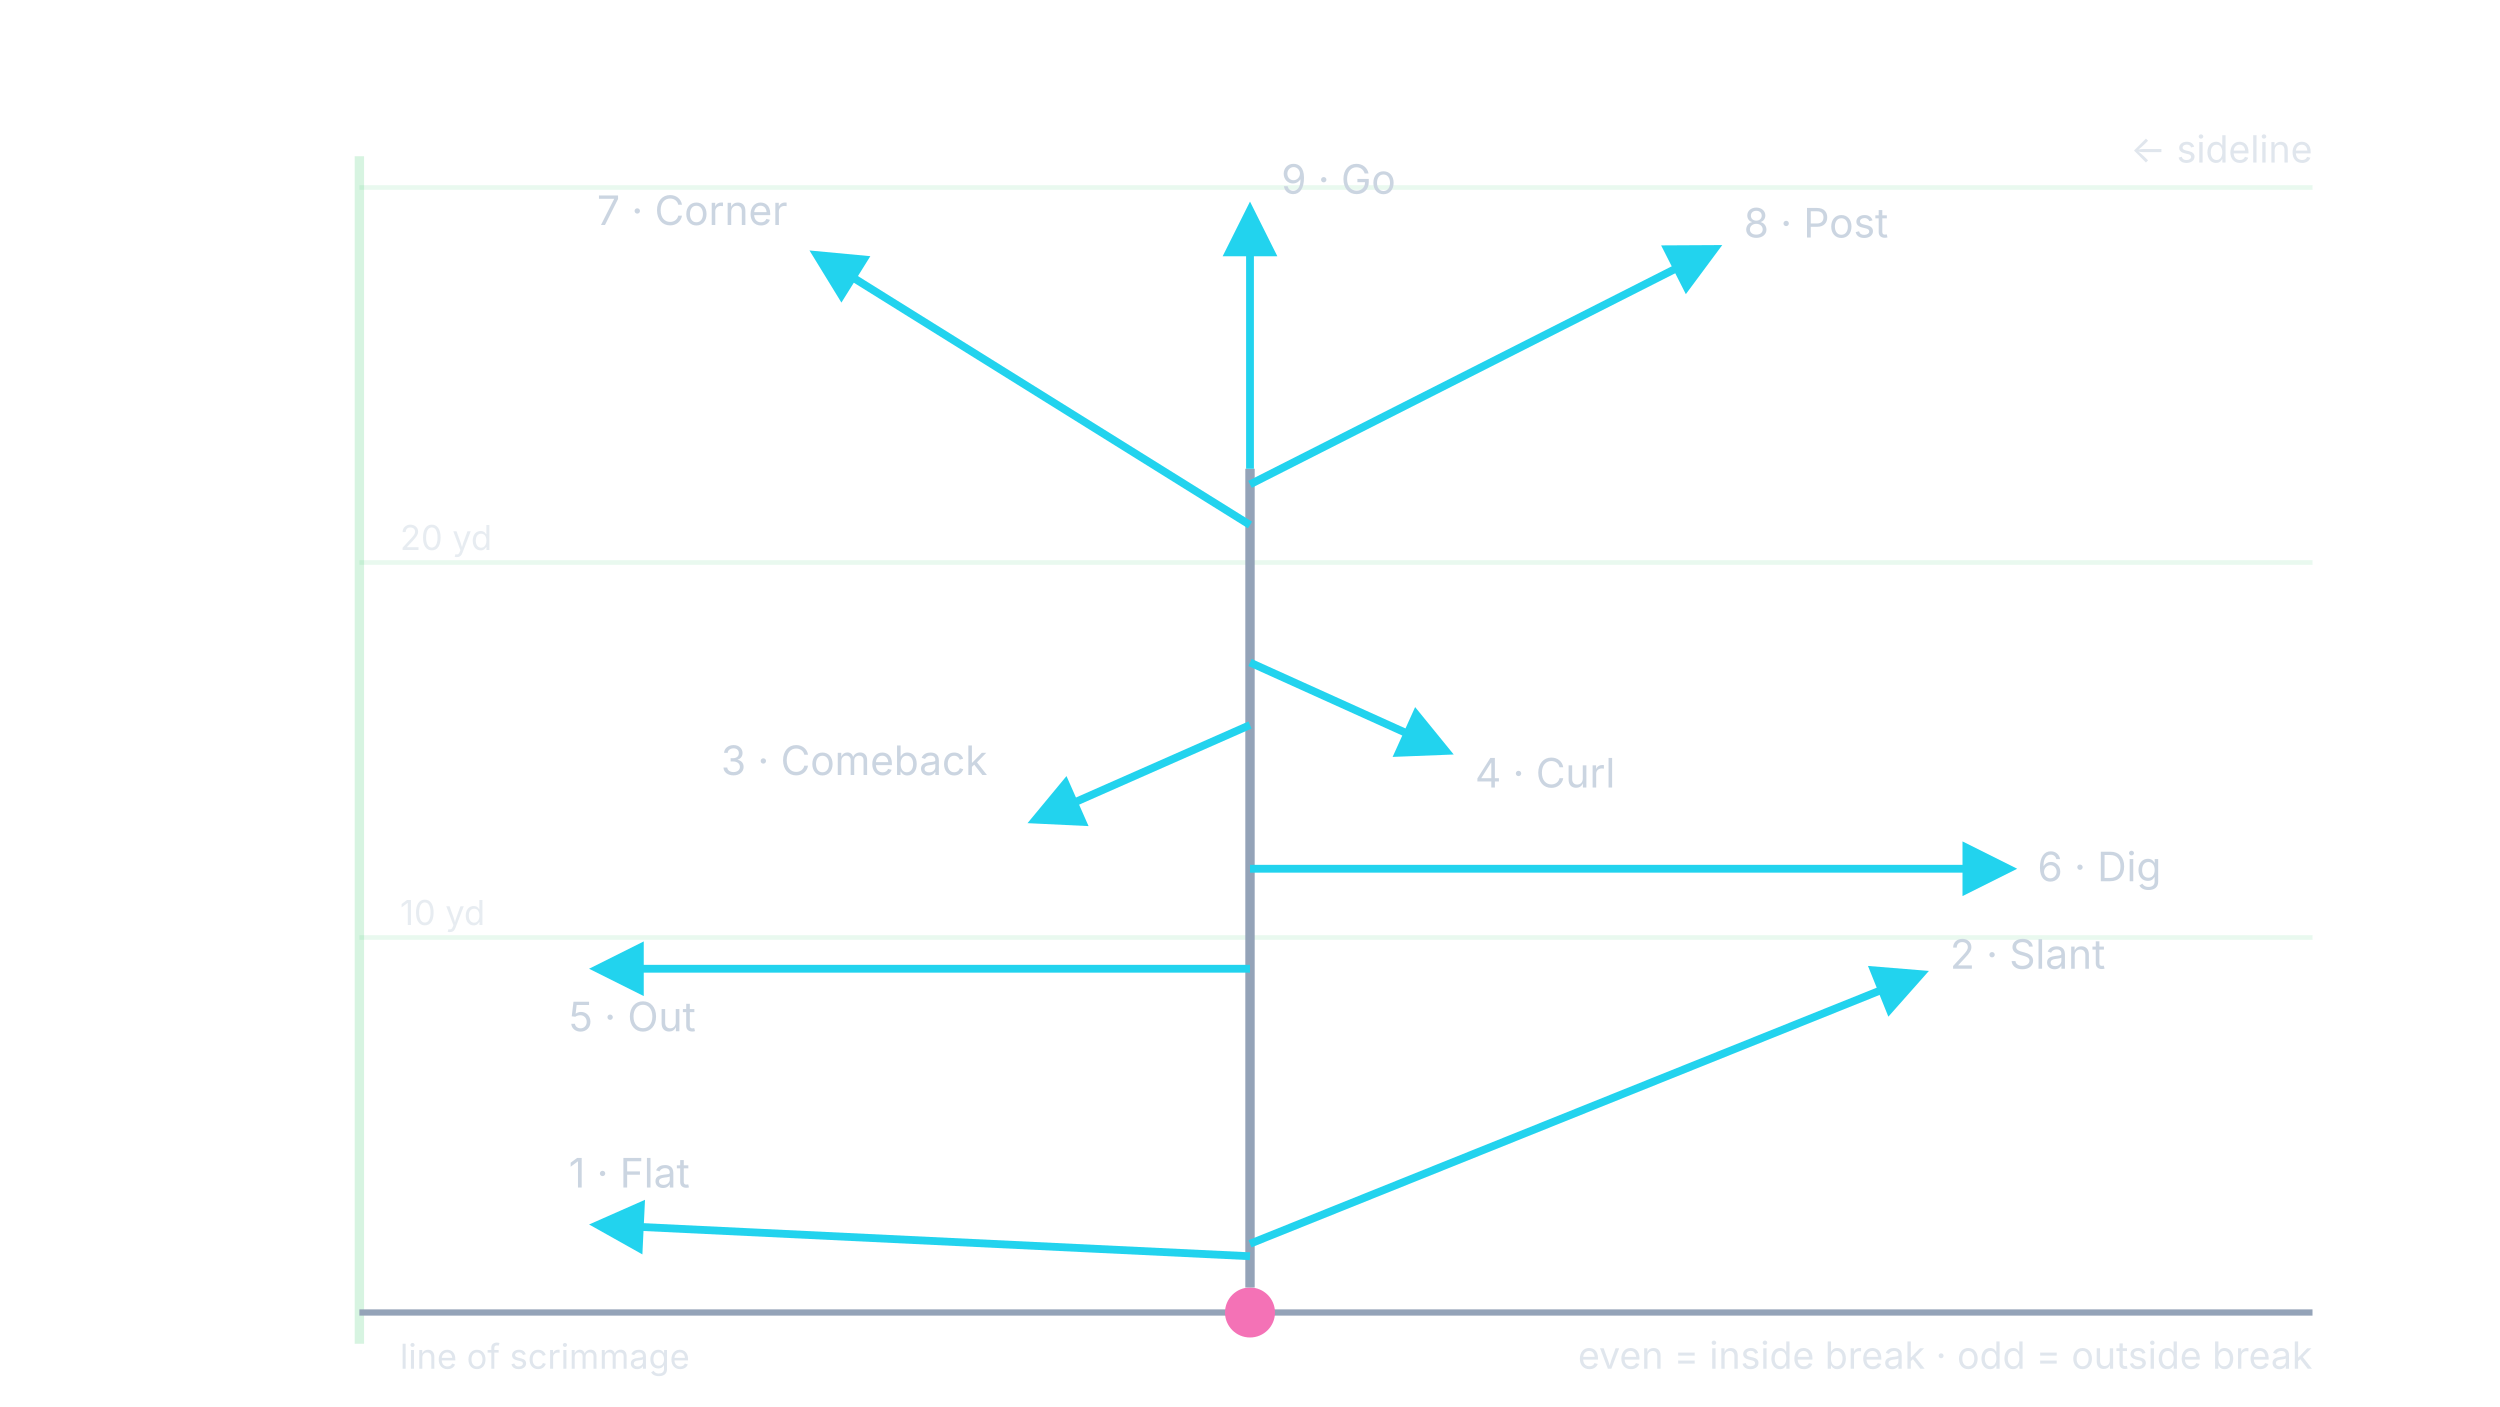
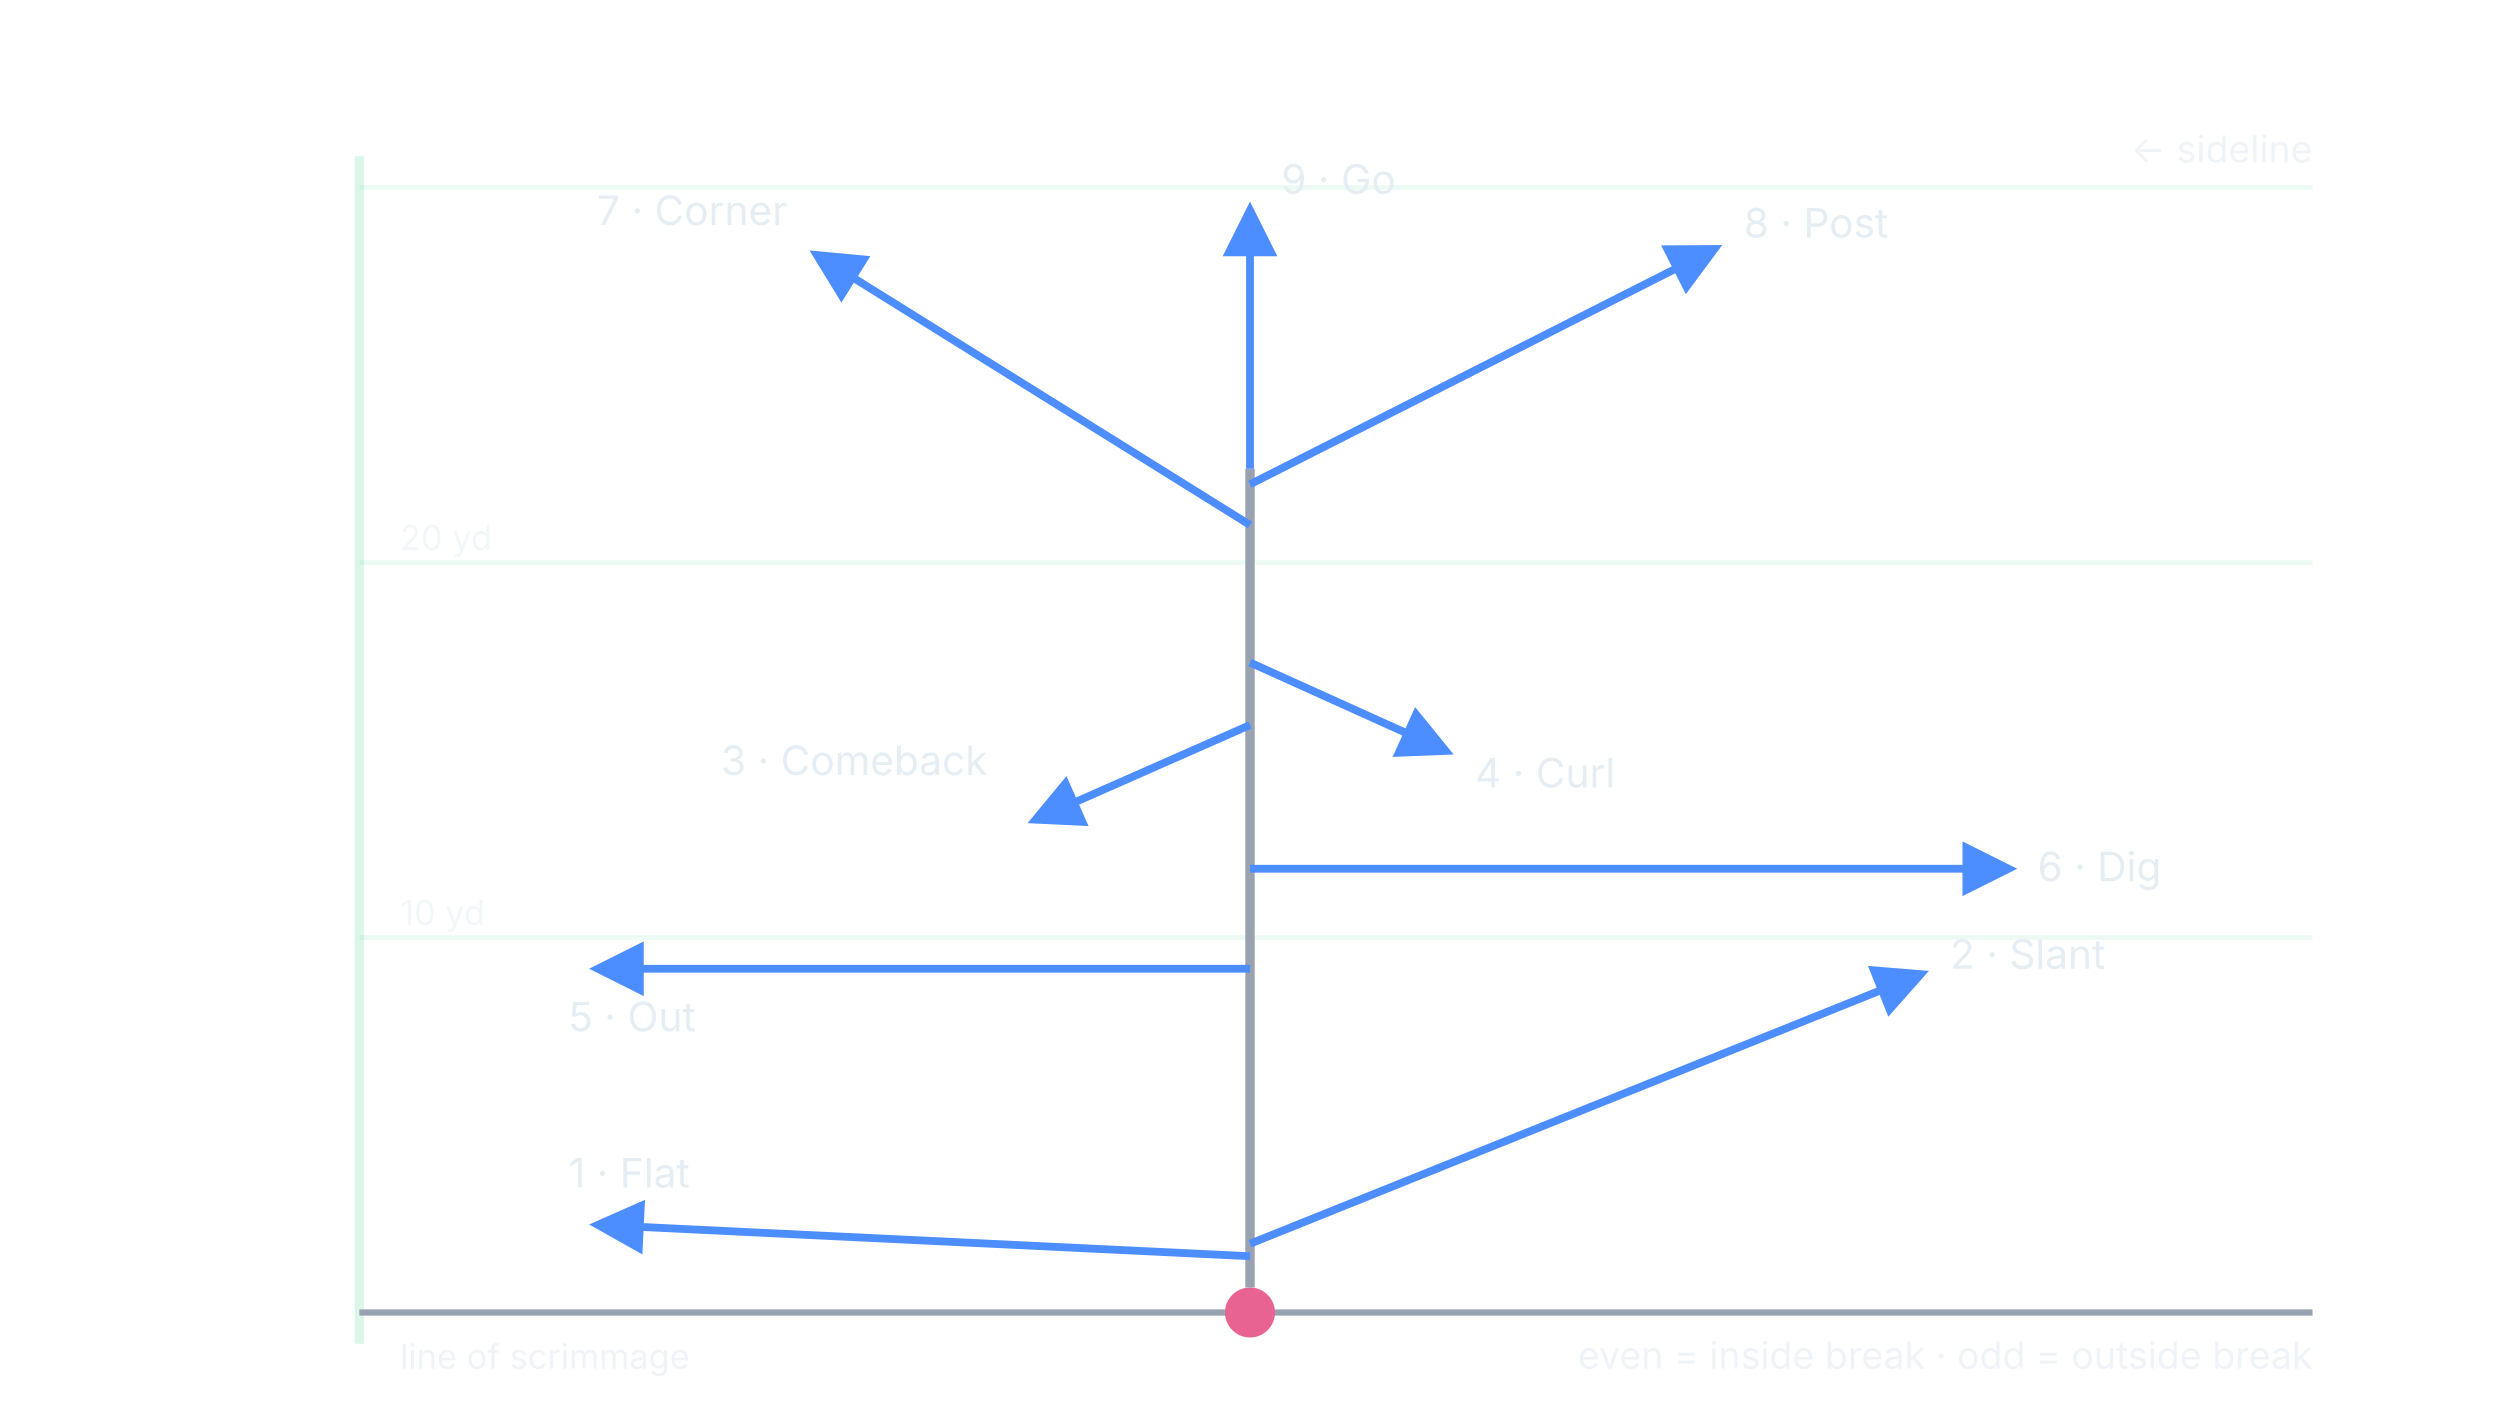
<svg xmlns="http://www.w3.org/2000/svg" viewBox="0 0 800 450" font-family="Inter, system-ui, sans-serif">
  <defs>
    <marker id="arrow" viewBox="0 0 10 10" refX="8" refY="5" markerWidth="7" markerHeight="7" orient="auto-start-reverse">
-       <path d="M 0 0 L 10 5 L 0 10 z" fill="#22d3ee" />
+       <path d="M 0 0 L 10 5 L 0 10 z" fill="#4c8dff" />
    </marker>
    <marker id="arrowGray" viewBox="0 0 10 10" refX="8" refY="5" markerWidth="7" markerHeight="7" orient="auto-start-reverse">
-       <path d="M 0 0 L 10 5 L 0 10 z" fill="#94a3b8" />
+       <path d="M 0 0 L 10 5 L 0 10 z" fill="#98a2b0" />
    </marker>
  </defs>
-   <line x1="115" y1="50" x2="115" y2="430" stroke="#22c55e" stroke-opacity="0.18" stroke-width="3" />
-   <line x1="115" y1="300" x2="740" y2="300" stroke="#22c55e" stroke-opacity="0.10" stroke-width="1.5" />
-   <line x1="115" y1="180" x2="740" y2="180" stroke="#22c55e" stroke-opacity="0.10" stroke-width="1.5" />
-   <line x1="115" y1="60" x2="740" y2="60" stroke="#22c55e" stroke-opacity="0.10" stroke-width="1.5" />
-   <text x="128" y="296" fill="#cbd5e1" fill-opacity="0.45" font-size="11">10 yd</text>
-   <text x="128" y="176" fill="#cbd5e1" fill-opacity="0.45" font-size="11">20 yd</text>
-   <line x1="115" y1="420" x2="740" y2="420" stroke="#94a3b8" stroke-width="2" />
-   <text x="128" y="438" fill="#cbd5e1" fill-opacity="0.6" font-size="11">line of scrimmage</text>
-   <circle cx="400" cy="420" r="8" fill="#f472b6" />
-   <line x1="400" y1="412" x2="400" y2="150" stroke="#94a3b8" stroke-width="3" />
-   <line x1="400" y1="402" x2="192" y2="392" stroke="#22d3ee" stroke-width="2.5" marker-end="url(#arrow)" />
-   <text x="182" y="380" fill="#cbd5e1" font-size="13" text-anchor="start">1 · Flat</text>
-   <line x1="400" y1="398" x2="614" y2="312" stroke="#22d3ee" stroke-width="2.5" marker-end="url(#arrow)" />
-   <text x="624" y="310" fill="#cbd5e1" font-size="13">2 · Slant</text>
-   <line x1="400" y1="310" x2="192" y2="310" stroke="#22d3ee" stroke-width="2.5" marker-end="url(#arrow)" />
-   <text x="182" y="330" fill="#cbd5e1" font-size="13" text-anchor="start">5 · Out</text>
-   <line x1="400" y1="278" x2="642" y2="278" stroke="#22d3ee" stroke-width="2.5" marker-end="url(#arrow)" />
-   <text x="652" y="282" fill="#cbd5e1" font-size="13">6 · Dig</text>
-   <line x1="400" y1="232" x2="332" y2="262" stroke="#22d3ee" stroke-width="2.5" marker-end="url(#arrow)" />
-   <text x="316" y="248" fill="#cbd5e1" font-size="13" text-anchor="end">3 · Comeback</text>
-   <line x1="400" y1="212" x2="462" y2="240" stroke="#22d3ee" stroke-width="2.5" marker-end="url(#arrow)" />
-   <text x="472" y="252" fill="#cbd5e1" font-size="13">4 · Curl</text>
-   <line x1="400" y1="168" x2="262" y2="82" stroke="#22d3ee" stroke-width="2.5" marker-end="url(#arrow)" />
-   <text x="252" y="72" fill="#cbd5e1" font-size="13" text-anchor="end">7 · Corner</text>
-   <line x1="400" y1="155" x2="548" y2="80" stroke="#22d3ee" stroke-width="2.5" marker-end="url(#arrow)" />
-   <text x="558" y="76" fill="#cbd5e1" font-size="13">8 · Post</text>
-   <line x1="400" y1="150" x2="400" y2="68" stroke="#22d3ee" stroke-width="2.5" marker-end="url(#arrow)" />
-   <text x="410" y="62" fill="#cbd5e1" font-size="13">9 · Go</text>
-   <text x="740" y="438" fill="#cbd5e1" fill-opacity="0.6" font-size="12" text-anchor="end">even = inside break · odd = outside break</text>
-   <text x="740" y="52" fill="#cbd5e1" fill-opacity="0.6" font-size="12" text-anchor="end">← sideline</text>
+   <line x1="115" y1="50" x2="115" y2="430" stroke="#3fd08b" stroke-opacity="0.18" stroke-width="3" />
+   <line x1="115" y1="300" x2="740" y2="300" stroke="#3fd08b" stroke-opacity="0.10" stroke-width="1.5" />
+   <line x1="115" y1="180" x2="740" y2="180" stroke="#3fd08b" stroke-opacity="0.10" stroke-width="1.5" />
+   <line x1="115" y1="60" x2="740" y2="60" stroke="#3fd08b" stroke-opacity="0.10" stroke-width="1.5" />
+   <text x="128" y="296" fill="#e6edf3" fill-opacity="0.45" font-size="11">10 yd</text>
+   <text x="128" y="176" fill="#e6edf3" fill-opacity="0.45" font-size="11">20 yd</text>
+   <line x1="115" y1="420" x2="740" y2="420" stroke="#98a2b0" stroke-width="2" />
+   <text x="128" y="438" fill="#e6edf3" fill-opacity="0.6" font-size="11">line of scrimmage</text>
+   <circle cx="400" cy="420" r="8" fill="#e96392" />
+   <line x1="400" y1="412" x2="400" y2="150" stroke="#98a2b0" stroke-width="3" />
+   <line x1="400" y1="402" x2="192" y2="392" stroke="#4c8dff" stroke-width="2.5" marker-end="url(#arrow)" />
+   <text x="182" y="380" fill="#e6edf3" font-size="13" text-anchor="start">1 · Flat</text>
+   <line x1="400" y1="398" x2="614" y2="312" stroke="#4c8dff" stroke-width="2.5" marker-end="url(#arrow)" />
+   <text x="624" y="310" fill="#e6edf3" font-size="13">2 · Slant</text>
+   <line x1="400" y1="310" x2="192" y2="310" stroke="#4c8dff" stroke-width="2.5" marker-end="url(#arrow)" />
+   <text x="182" y="330" fill="#e6edf3" font-size="13" text-anchor="start">5 · Out</text>
+   <line x1="400" y1="278" x2="642" y2="278" stroke="#4c8dff" stroke-width="2.5" marker-end="url(#arrow)" />
+   <text x="652" y="282" fill="#e6edf3" font-size="13">6 · Dig</text>
+   <line x1="400" y1="232" x2="332" y2="262" stroke="#4c8dff" stroke-width="2.5" marker-end="url(#arrow)" />
+   <text x="316" y="248" fill="#e6edf3" font-size="13" text-anchor="end">3 · Comeback</text>
+   <line x1="400" y1="212" x2="462" y2="240" stroke="#4c8dff" stroke-width="2.5" marker-end="url(#arrow)" />
+   <text x="472" y="252" fill="#e6edf3" font-size="13">4 · Curl</text>
+   <line x1="400" y1="168" x2="262" y2="82" stroke="#4c8dff" stroke-width="2.5" marker-end="url(#arrow)" />
+   <text x="252" y="72" fill="#e6edf3" font-size="13" text-anchor="end">7 · Corner</text>
+   <line x1="400" y1="155" x2="548" y2="80" stroke="#4c8dff" stroke-width="2.5" marker-end="url(#arrow)" />
+   <text x="558" y="76" fill="#e6edf3" font-size="13">8 · Post</text>
+   <line x1="400" y1="150" x2="400" y2="68" stroke="#4c8dff" stroke-width="2.5" marker-end="url(#arrow)" />
+   <text x="410" y="62" fill="#e6edf3" font-size="13">9 · Go</text>
+   <text x="740" y="438" fill="#e6edf3" fill-opacity="0.6" font-size="12" text-anchor="end">even = inside break · odd = outside break</text>
+   <text x="740" y="52" fill="#e6edf3" fill-opacity="0.6" font-size="12" text-anchor="end">← sideline</text>
</svg>
